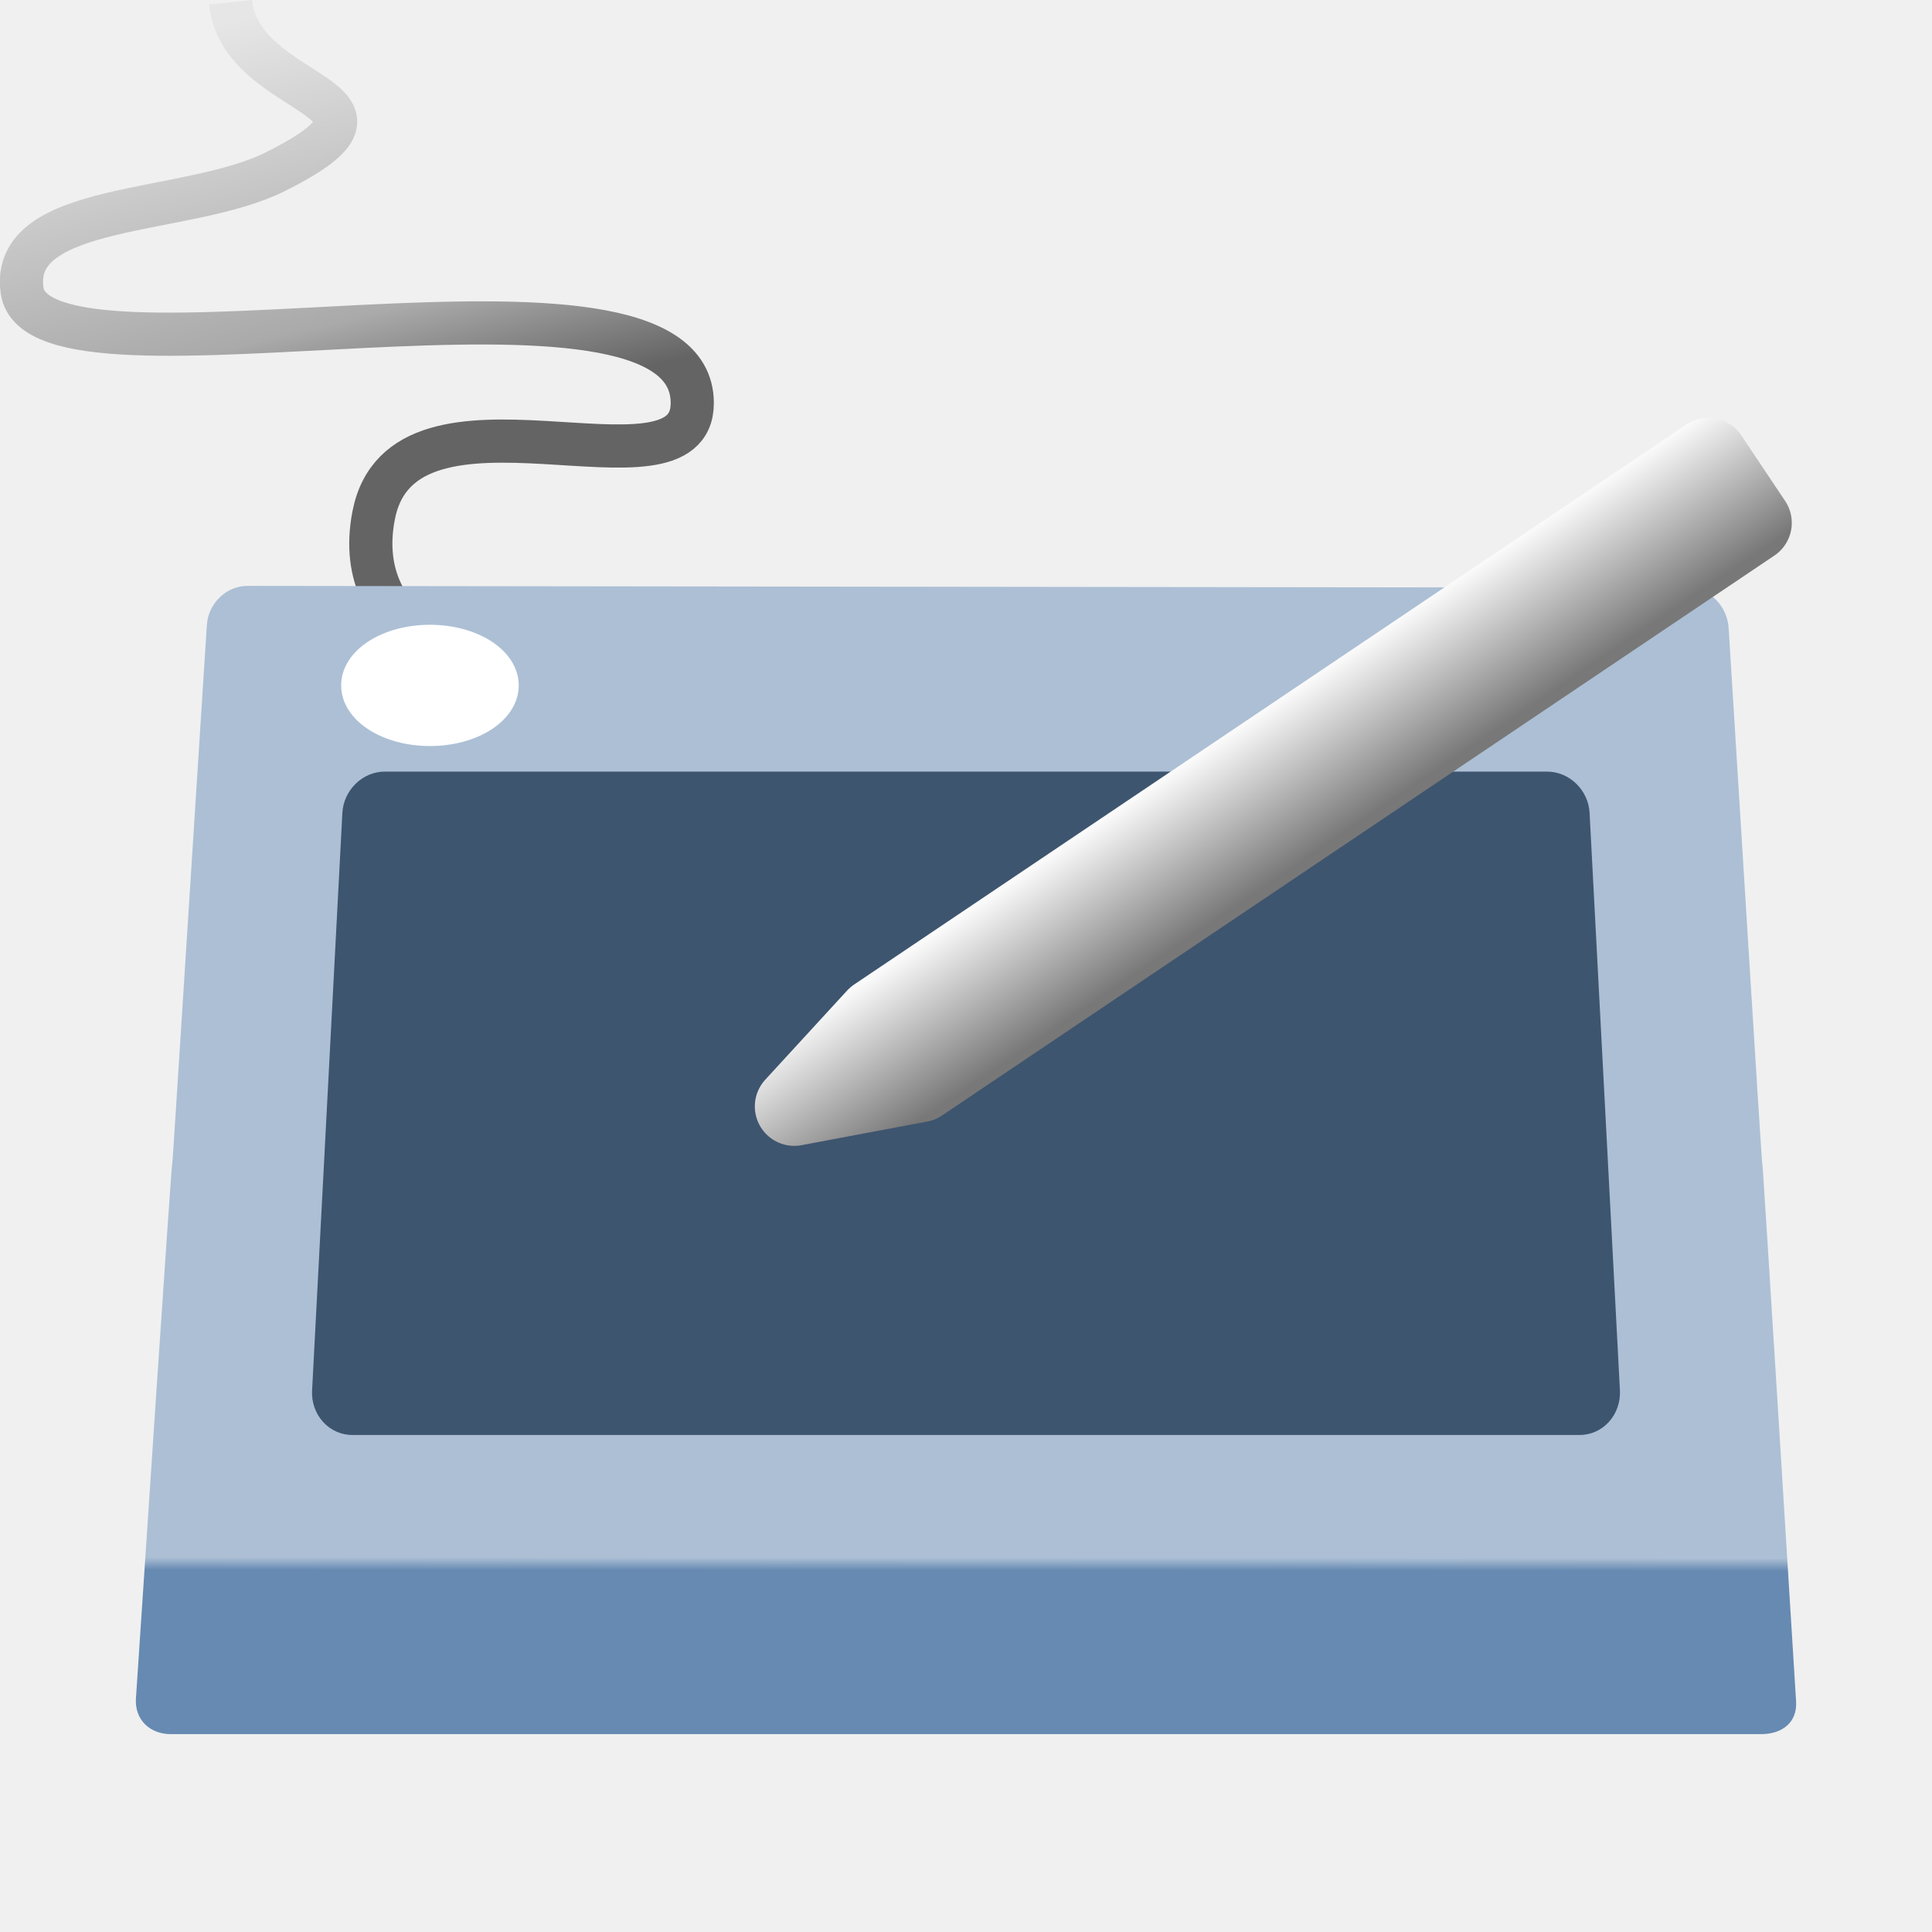
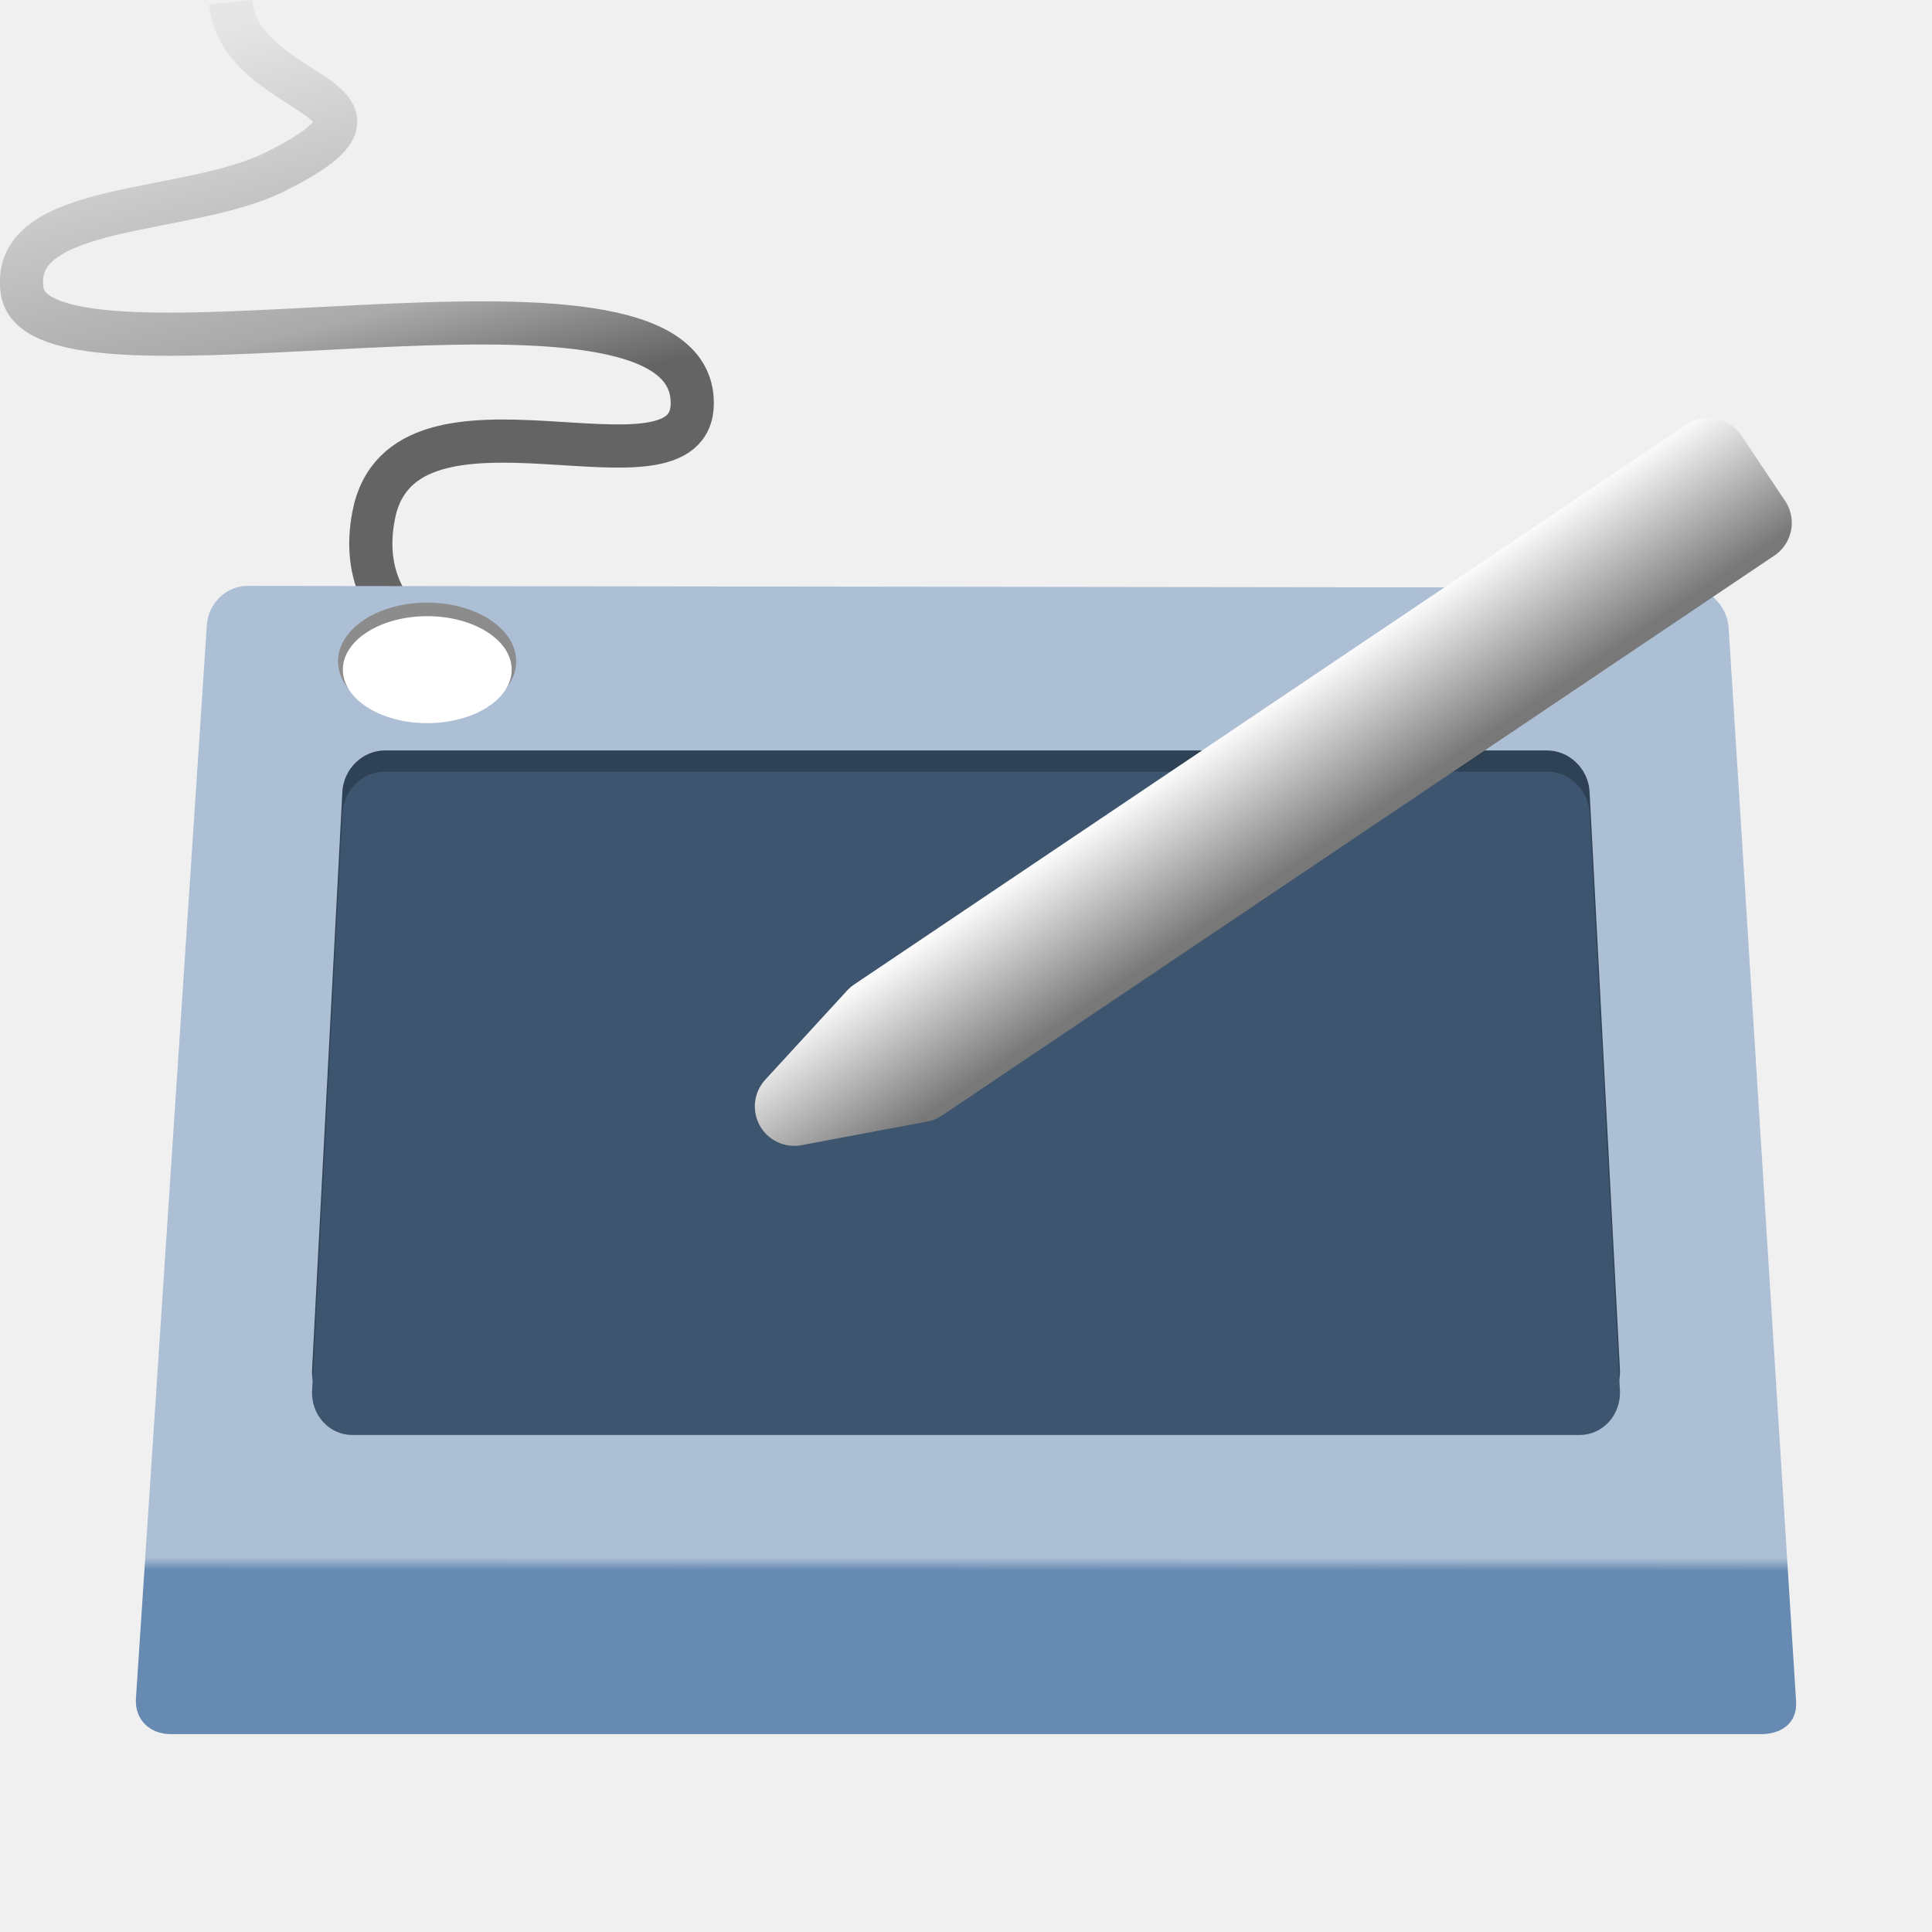
<svg xmlns="http://www.w3.org/2000/svg" xmlns:xlink="http://www.w3.org/1999/xlink" width="128" version="1.0" height="128">
  <defs id="defs12259">
-     <clipPath id="clipPath12229" clipPathUnits="userSpaceOnUse">
-       <path style="fill:#ef0091;stroke:none;stroke-width:2" id="path12231" d="m 51.713,57.441 c 2.149,-2.539 14.517,-16.95 19.25,-22.403 4.734,-5.453 32.571,-34.905 35.828,-35.033 0,-2.55785e-15 0.33,-0.078 0.789,0.364 0.61,0.532 0.375,1.025 0.375,1.025 -3.01,7.059 -28.514,36.227 -31.36,39.508 -2.842,3.28 -19.101,19.844 -20.454,21.569 -2.678,2.753 -9.077,10.711 -9.077,10.711 l -4.801,-5.679 c -0.001,0 6.431,-6.585 9.45,-10.062 z " />
-     </clipPath>
-     <clipPath id="clipPath3519" clipPathUnits="userSpaceOnUse">
-       <path style="stroke:none;stroke-linecap:square;stroke-dashoffset:.361" id="path3521" d="m 49.053,377.918 c -0.711,0.073 -1.34,0.492 -1.68,1.12 l -14.28,26.383 c -0.172,0.324 -0.255,0.673 -0.249,1.027 0,0.011 -0,0.021 0,0.031 v 2.987 0.311 h 0.062 c 0.045,0.26 0.109,0.513 0.249,0.747 0.388,0.649 1.08,1.054 1.836,1.058 h 220.863 c 0.765,0.002 1.477,-0.399 1.867,-1.058 0.137,-0.232 0.206,-0.489 0.249,-0.747 0.049,-0.291 0.062,-0.871 0.062,-0.871 v -2.084 c 0,-0.492 -0.035,-0.987 -0.28,-1.431 l -14.84,-26.383 c -0.389,-0.68 -1.115,-1.097 -1.898,-1.089 h -191.742 c -0.073,-0.004 -0.145,-0.004 -0.218,0 z " />
-     </clipPath>
-     <linearGradient id="linearGradient3864">
-       <stop offset="0" style="stop-color:#fafafa" id="stop3866" />
-       <stop offset="1" style="stop-color:#787878" id="stop3868" />
-     </linearGradient>
    <linearGradient id="linearGradient5073">
      <stop offset="0" style="stop-color:#acbfd5" id="stop5075" />
      <stop offset="0.847" style="stop-color:#acbfd5" id="stop5081" />
      <stop offset="0.858" style="stop-color:#668ab2" id="stop5083" />
      <stop offset="1" style="stop-color:#668ab2" id="stop5077" />
    </linearGradient>
-     <linearGradient gradientTransform="matrix(1.052963,0,0,1.052963,-1158.585,10.91999)" xlink:href="#linearGradient5073" id="linearGradient5079" y1="26.494" x1="1108.857" y2="98.657" x2="1108.812" gradientUnits="userSpaceOnUse" />
+     <linearGradient gradientTransform="matrix(1.052963,0,0,1.052963,-1158.585,10.92)" xlink:href="#linearGradient5073" id="linearGradient5079" y1="26.494" x1="1108.857" y2="98.657" x2="1108.812" gradientUnits="userSpaceOnUse" />
+     <linearGradient gradientTransform="matrix(2.082097,0,0,2.082097,-48.44289,-16.4308)" xlink:href="#linearGradient4407" id="linearGradient4433" y1="8.513" x1="30.834" y2="25.94" x2="35.053" gradientUnits="userSpaceOnUse" />
    <linearGradient id="linearGradient4407">
      <stop offset="0" style="stop-color:#e6e6e6" id="stop4409" />
      <stop offset="0.563" style="stop-color:#aaa" id="stop4571" />
      <stop offset="0.77" style="stop-color:#646464" id="stop4573" />
      <stop offset="1" style="stop-color:#646464" id="stop4411" />
    </linearGradient>
-     <linearGradient gradientTransform="matrix(2.082097,0,0,2.082097,-48.44289,-16.4308)" xlink:href="#linearGradient4407" id="linearGradient4433" y1="8.513" x1="30.834" y2="25.94" x2="35.053" gradientUnits="userSpaceOnUse" />
+     <linearGradient id="linearGradient3864">
+       <stop offset="0" style="stop-color:#fafafa" id="stop3866" />
+       <stop offset="1" style="stop-color:#787878" id="stop3868" />
+     </linearGradient>
    <linearGradient gradientTransform="matrix(1.79438,0.3563605,-0.3563605,1.79438,30.99107,49.26923)" xlink:href="#linearGradient3864" id="linearGradient4050" y1="6.262" x1="15.158" y2="9.977" gradientUnits="userSpaceOnUse" x2="18.918" />
  </defs>
  <path style="fill:none;stroke:url(#linearGradient4433);stroke-width:2.86" id="path3590" d="m 32.356,44.397 c 0,0 -9.195,-1.965 -7.603,-10.24 1.937,-10.069 21.112,-0.363 21.112,-7.453 0,-11.388 -43.297,0.332 -44.401,-7.453 -0.841,-5.932 10.92,-4.955 16.759,-7.867 10.237,-5.106 -2.251,-4.613 -2.948,-11.233" />
-   <path style="fill:url(#linearGradient5079)" id="path35" d="m 118.995,112.722 c 0.089,1.415 -0.948,2.169 -2.306,2.168 h -105.386 c -1.357,-0.001 -2.39,-0.947 -2.297,-2.361 4.644,-70.034 0.221,-0.984 4.698,-71.11 0.096,-1.464 1.306,-2.604 2.689,-2.602 l 95.456,.119 c 1.381,0.002 2.587,1.202 2.678,2.665 4.317,69.837 0.135,1.056 4.468,71.121 z " />
-   <ellipse cx="28.485" cy="45.41" rx="5.093" ry="3.227" style="fill:#fff;stroke:#fff;stroke-width:1.58" id="ellipse132" />
+   <path style="fill:url(#linearGradient5079)" id="path35" d="m 118.995,112.722 c 0.089,1.415 -0.948,2.169 -2.306,2.168 h -105.386 c -1.357,-0.001 -2.39,-0.947 -2.297,-2.361 l 4.698,-71.11 c 0.096,-1.464 1.306,-2.604 2.689,-2.602 l 95.456,.119 c 1.381,0.002 2.587,1.202 2.678,2.665 z " />
+   <ellipse cx="28.298" cy="43.814" rx="5.901" ry="3.89" style="fill:#8c8c8c" id="ellipse841" />
+   <ellipse cx="28.307" cy="44.367" rx="5.593" ry="3.543" style="fill:#fff" id="ellipse132" />
+   <path style="fill:#2f4155" id="path837" d="m 25.495,49.719 c -1.471,0 -2.733,1.227 -2.812,2.736 l -2.007,38.277 c -0.041,0.77 0.228,1.531 0.739,2.085 0.509,0.551 1.198,0.855 1.942,0.855 h 81.283 c 0.743,0 1.432,-0.302 1.939,-0.852 0.511,-0.553 0.782,-1.313 0.746,-2.085 0,-0.003 -2.011,-38.279 -2.011,-38.279 -0.076,-1.507 -1.337,-2.736 -2.812,-2.736 h -77.006 v -0.001 z " />
  <path style="fill:#3e556f" id="path141" d="m 25.495,51.12 c -1.471,0 -2.733,1.227 -2.812,2.736 l -2.007,38.277 c -0.041,0.77 0.228,1.531 0.739,2.085 0.509,0.551 1.198,0.855 1.942,0.855 h 81.283 c 0.743,0 1.432,-0.302 1.939,-0.852 0.511,-0.553 0.782,-1.313 0.746,-2.085 0,-0.003 -2.011,-38.279 -2.011,-38.279 -0.076,-1.507 -1.337,-2.736 -2.812,-2.736 h -77.006 v -0.001 z " />
-   <rect width="0" x="270.585" y="220.891" rx="0" ry="0.141" height="1.155" style="opacity:.768;fill:#fff;stroke:none" id="rect3736-9" />
  <path style="stroke:url(#linearGradient4050);stroke-linejoin:round;stroke-linecap:round;stroke-width:5.226" id="path3246" d="m 113.192,30.297 2.905,4.344 -55.144,37.096 -8.33,1.566 5.426,-5.91 55.144,-37.096 z " />
</svg>
